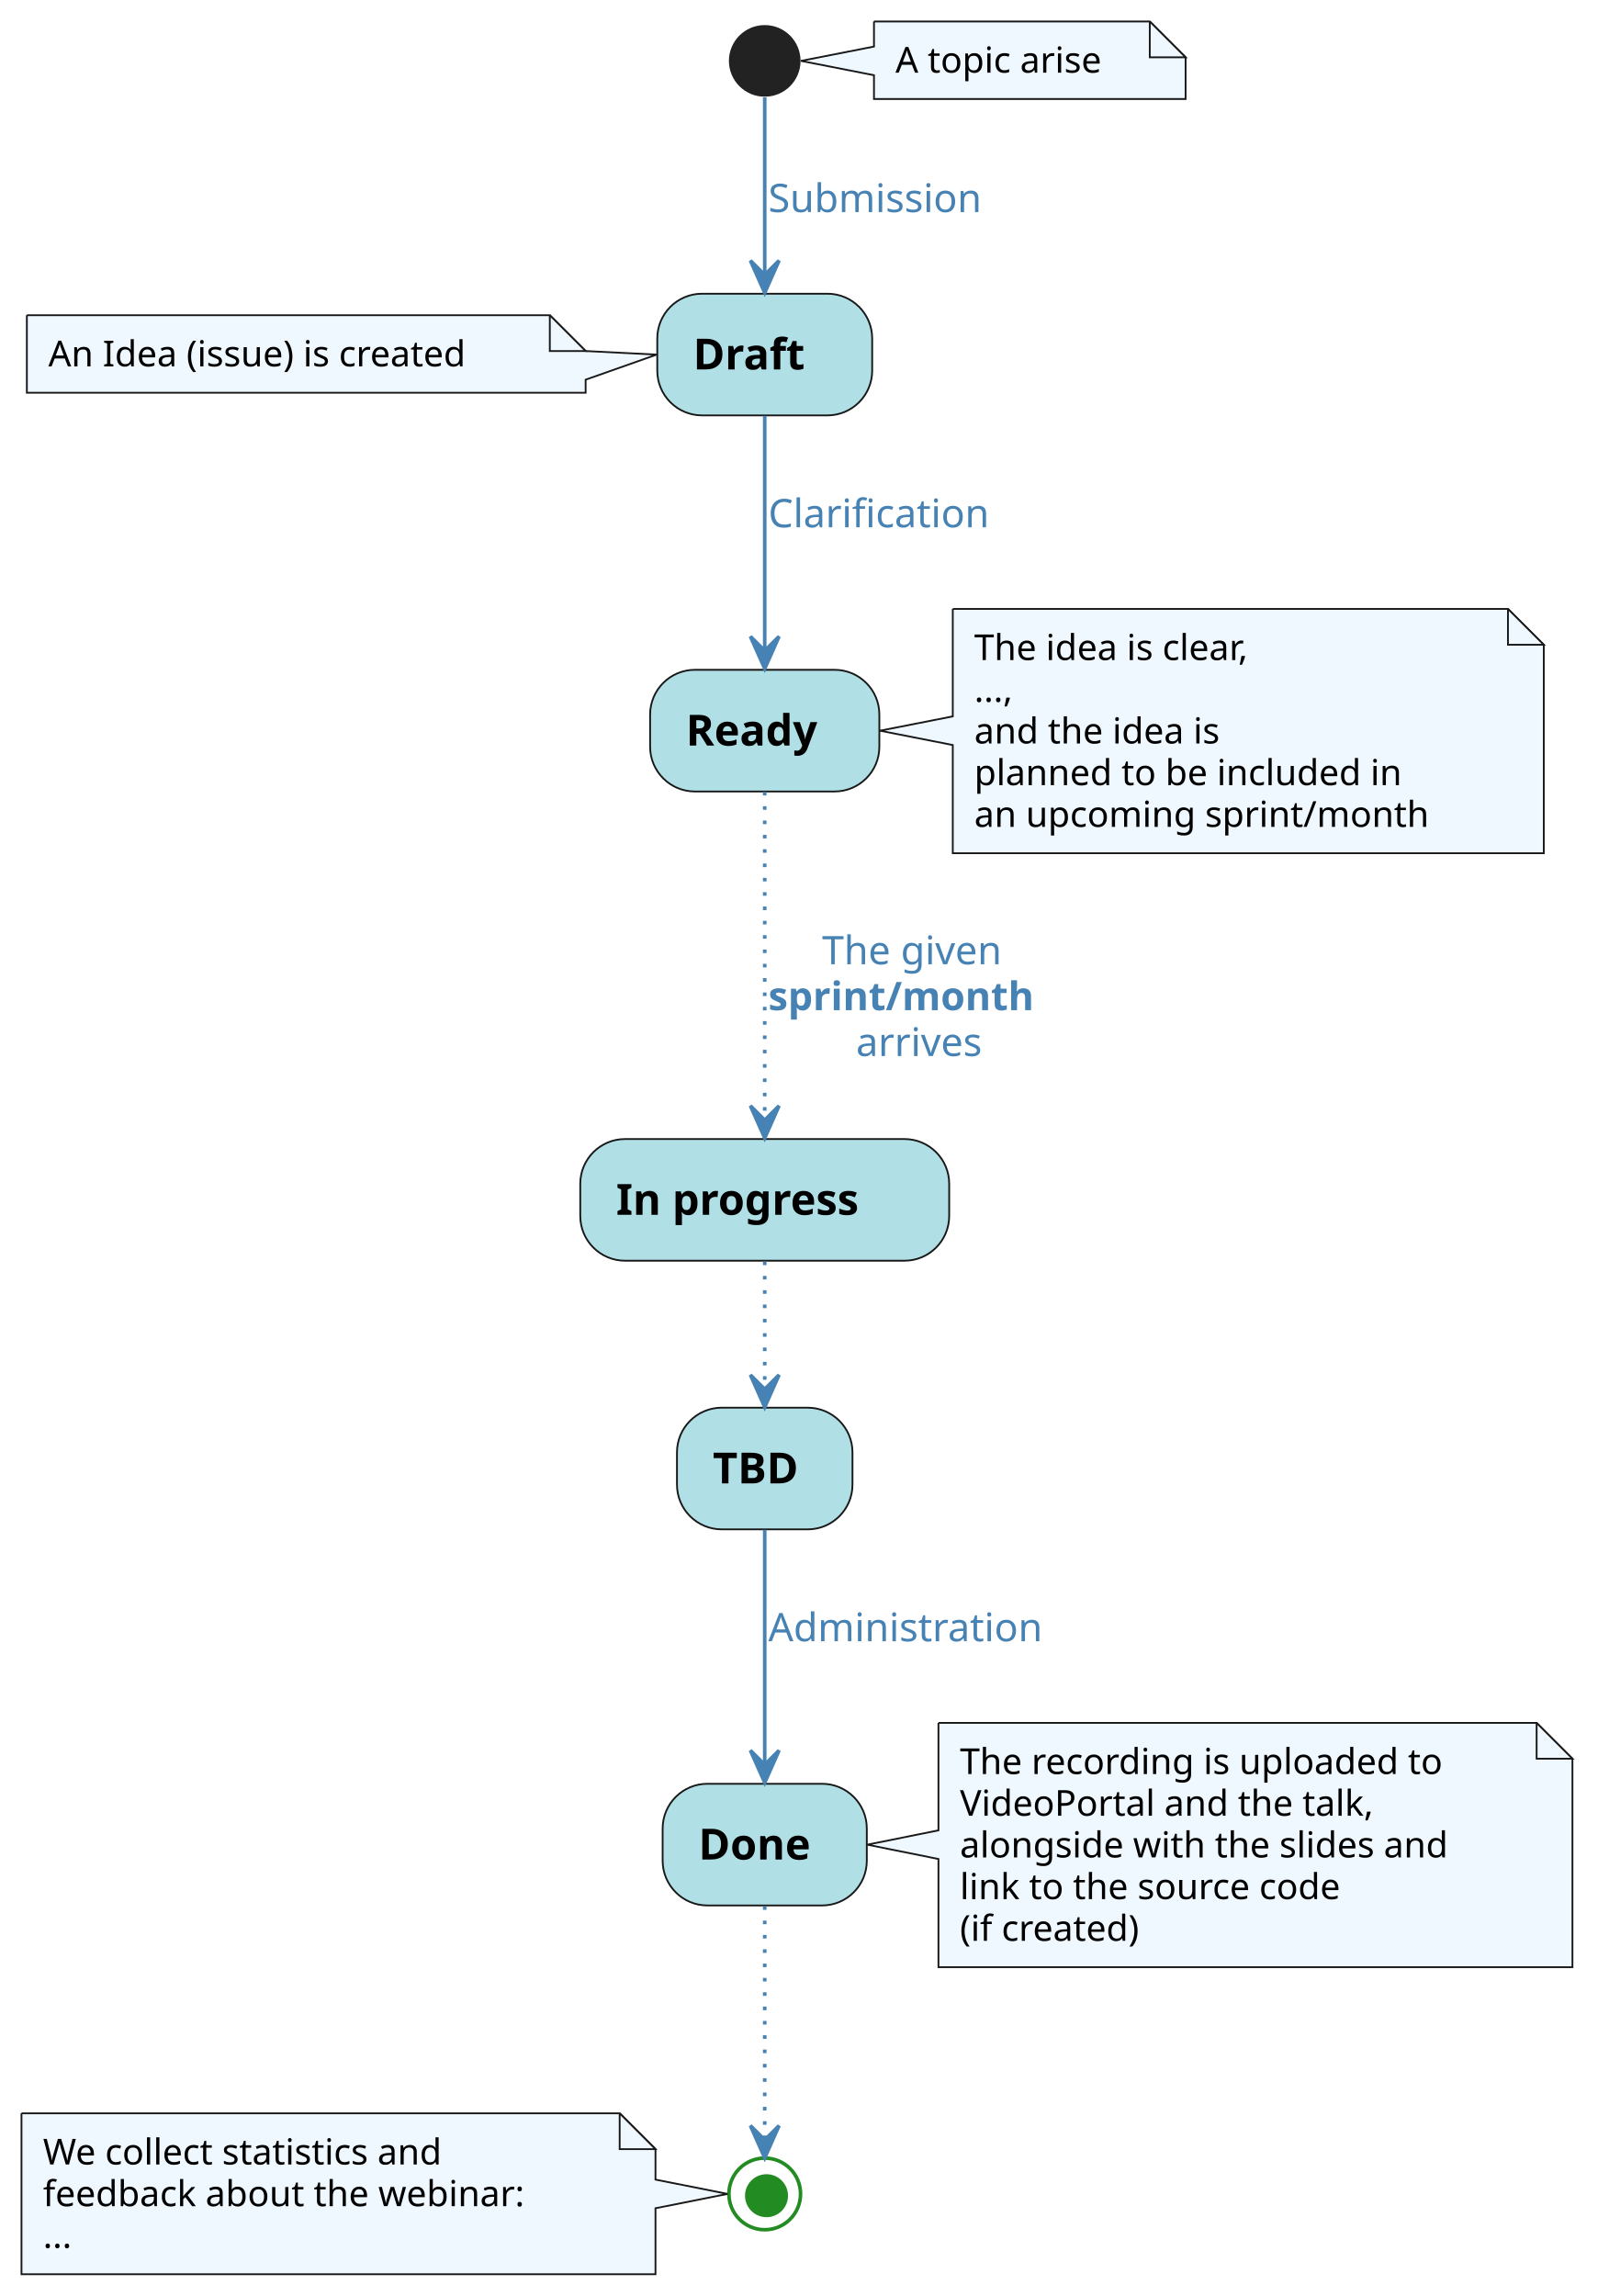
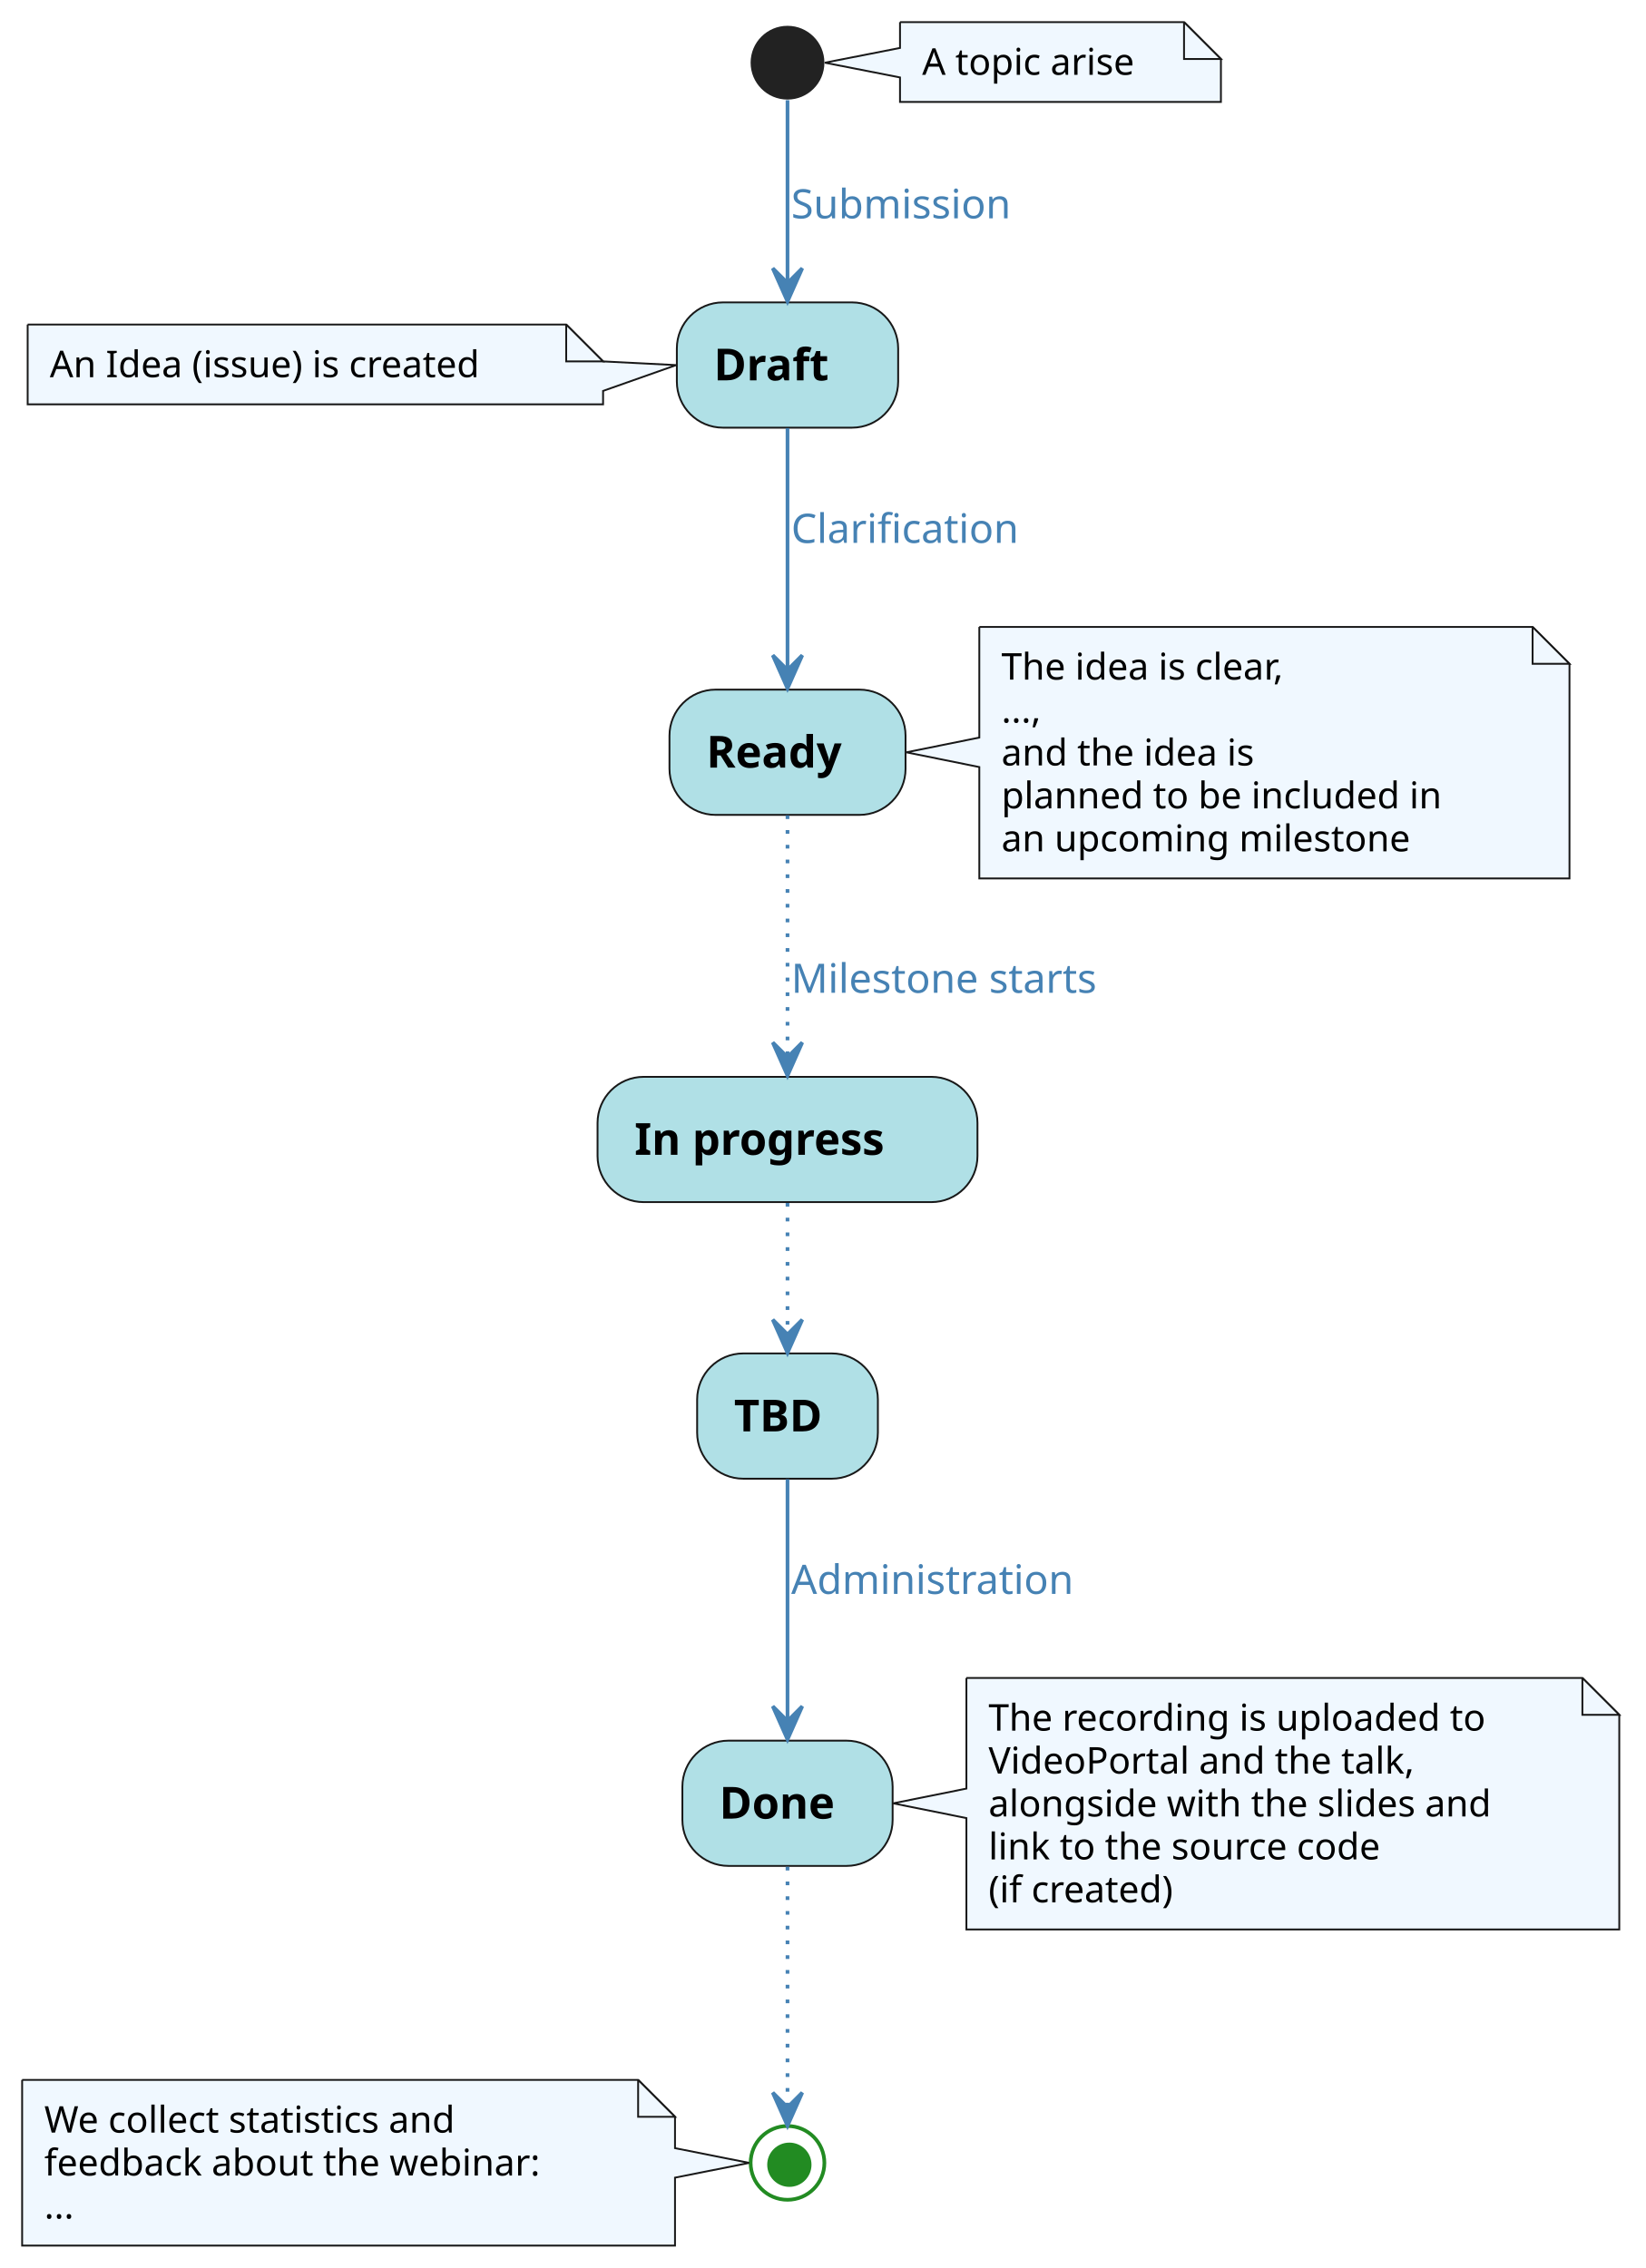
- <svg xmlns="http://www.w3.org/2000/svg" contentStyleType="text/css" height="641px" preserveAspectRatio="none" style="width:446px;height:641px;" version="1.1" viewBox="0 0 446 641" width="446px" zoomAndPan="magnify">
+ <svg xmlns="http://www.w3.org/2000/svg" contentStyleType="text/css" height="615px" preserveAspectRatio="none" style="width:446px;height:615px;" version="1.1" viewBox="0 0 446 615" width="446px" zoomAndPan="magnify">
  <defs />
  <g>
    <g id="elem_GMN2">
      <path d="M244,6 L244,13 L223.617,17 L244,21 L244,27.641 A0,0 0 0 0 244,27.641 L331,27.641 A0,0 0 0 0 331,27.641 L331,16 L321,6 L244,6 A0,0 0 0 0 244,6 " fill="#F0F8FF" style="stroke:#181818;stroke-width:0.5;" />
      <path d="M321,6 L321,16 L331,16 L321,6 " fill="#F0F8FF" style="stroke:#181818;stroke-width:0.5;" />
      <text fill="#000000" font-family="Ubuntu Light" font-size="10" lengthAdjust="spacing" textLength="66" x="250" y="20.282">A topic arise</text>
    </g>
    <ellipse cx="213.5" cy="17" fill="#222222" rx="10" ry="10" style="stroke:none;stroke-width:1.0;" />
    <rect fill="#B0E0E6" height="33.969" rx="12.5" ry="12.5" style="stroke:#181818;stroke-width:0.5;" width="60" x="183.5" y="82" />
    <text fill="#000000" font-family="Ubuntu Light" font-size="12" font-weight="bold" lengthAdjust="spacing" textLength="40" x="193.5" y="103.139">Draft</text>
    <g id="elem_GMN8">
      <path d="M7.5,88 L7.5,109.641 A0,0 0 0 0 7.5,109.641 L163.5,109.641 A0,0 0 0 0 163.5,109.641 L163.5,106 L183.336,99 L163.5,98 L163.5,98 L153.5,88 L7.5,88 A0,0 0 0 0 7.5,88 " fill="#F0F8FF" style="stroke:#181818;stroke-width:0.5;" />
      <path d="M153.5,88 L153.5,98 L163.5,98 L153.5,88 " fill="#F0F8FF" style="stroke:#181818;stroke-width:0.5;" />
      <text fill="#000000" font-family="Ubuntu Light" font-size="10" lengthAdjust="spacing" textLength="135" x="13.5" y="102.282">An Idea (issue) is created</text>
    </g>
    <rect fill="#B0E0E6" height="33.969" rx="12.5" ry="12.5" style="stroke:#181818;stroke-width:0.5;" width="64" x="181.5" y="187" />
    <text fill="#000000" font-family="Ubuntu Light" font-size="12" font-weight="bold" lengthAdjust="spacing" textLength="44" x="191.5" y="208.139">Ready</text>
    <g id="elem_GMN13">
-       <path d="M266,170 L266,200 L245.668,204 L266,208 L266,238.203 A0,0 0 0 0 266,238.203 L431,238.203 A0,0 0 0 0 431,238.203 L431,180 L421,170 L266,170 A0,0 0 0 0 266,170 " fill="#F0F8FF" style="stroke:#181818;stroke-width:0.5;" />
-       <path d="M421,170 L421,180 L431,180 L421,170 " fill="#F0F8FF" style="stroke:#181818;stroke-width:0.5;" />
-       <text fill="#000000" font-family="Ubuntu Light" font-size="10" lengthAdjust="spacing" textLength="92" x="272" y="184.282">The idea is clear,</text>
-       <text fill="#000000" font-family="Ubuntu Light" font-size="10" lengthAdjust="spacing" textLength="12" x="272" y="195.923">...,</text>
-       <text fill="#000000" font-family="Ubuntu Light" font-size="10" lengthAdjust="spacing" textLength="80" x="272" y="207.564">and the idea is</text>
-       <text fill="#000000" font-family="Ubuntu Light" font-size="10" lengthAdjust="spacing" textLength="139" x="272" y="219.204">planned to be included in</text>
-       <text fill="#000000" font-family="Ubuntu Light" font-size="10" lengthAdjust="spacing" textLength="144" x="272" y="230.845">an upcoming sprint/month</text>
+       <path d="M265.5,170 L265.5,200 L245.727,204 L265.5,208 L265.5,238.203 A0,0 0 0 0 265.5,238.203 L425.5,238.203 A0,0 0 0 0 425.5,238.203 L425.5,180 L415.5,170 L265.5,170 A0,0 0 0 0 265.5,170 " fill="#F0F8FF" style="stroke:#181818;stroke-width:0.5;" />
+       <path d="M415.5,170 L415.5,180 L425.5,180 L415.5,170 " fill="#F0F8FF" style="stroke:#181818;stroke-width:0.5;" />
+       <text fill="#000000" font-family="Ubuntu Light" font-size="10" lengthAdjust="spacing" textLength="92" x="271.5" y="184.282">The idea is clear,</text>
+       <text fill="#000000" font-family="Ubuntu Light" font-size="10" lengthAdjust="spacing" textLength="12" x="271.5" y="195.923">...,</text>
+       <text fill="#000000" font-family="Ubuntu Light" font-size="10" lengthAdjust="spacing" textLength="80" x="271.5" y="207.564">and the idea is</text>
+       <text fill="#000000" font-family="Ubuntu Light" font-size="10" lengthAdjust="spacing" textLength="139" x="271.5" y="219.204">planned to be included in</text>
+       <text fill="#000000" font-family="Ubuntu Light" font-size="10" lengthAdjust="spacing" textLength="129" x="271.5" y="230.845">an upcoming milestone</text>
    </g>
-     <rect fill="#B0E0E6" height="33.969" rx="12.5" ry="12.5" style="stroke:#181818;stroke-width:0.5;" width="103" x="162" y="318" />
-     <text fill="#000000" font-family="Ubuntu Light" font-size="12" font-weight="bold" lengthAdjust="spacing" textLength="83" x="172" y="339.139">In progress</text>
-     <rect fill="#B0E0E6" height="33.969" rx="12.5" ry="12.5" style="stroke:#181818;stroke-width:0.5;" width="49" x="189" y="393" />
-     <text fill="#000000" font-family="Ubuntu Light" font-size="12" font-weight="bold" lengthAdjust="spacing" textLength="29" x="199" y="414.139">TBD</text>
-     <rect fill="#B0E0E6" height="33.969" rx="12.5" ry="12.5" style="stroke:#181818;stroke-width:0.5;" width="57" x="185" y="498" />
-     <text fill="#000000" font-family="Ubuntu Light" font-size="12" font-weight="bold" lengthAdjust="spacing" textLength="37" x="195" y="519.139">Done</text>
+     <rect fill="#B0E0E6" height="33.969" rx="12.5" ry="12.5" style="stroke:#181818;stroke-width:0.5;" width="103" x="162" y="292" />
+     <text fill="#000000" font-family="Ubuntu Light" font-size="12" font-weight="bold" lengthAdjust="spacing" textLength="83" x="172" y="313.139">In progress</text>
+     <rect fill="#B0E0E6" height="33.969" rx="12.5" ry="12.5" style="stroke:#181818;stroke-width:0.5;" width="49" x="189" y="367" />
+     <text fill="#000000" font-family="Ubuntu Light" font-size="12" font-weight="bold" lengthAdjust="spacing" textLength="29" x="199" y="388.139">TBD</text>
+     <rect fill="#B0E0E6" height="33.969" rx="12.5" ry="12.5" style="stroke:#181818;stroke-width:0.5;" width="57" x="185" y="472" />
+     <text fill="#000000" font-family="Ubuntu Light" font-size="12" font-weight="bold" lengthAdjust="spacing" textLength="37" x="195" y="493.139">Done</text>
    <g id="elem_GMN22">
-       <path d="M262,481 L262,511 L242.131,515 L262,519 L262,549.203 A0,0 0 0 0 262,549.203 L439,549.203 A0,0 0 0 0 439,549.203 L439,491 L429,481 L262,481 A0,0 0 0 0 262,481 " fill="#F0F8FF" style="stroke:#181818;stroke-width:0.5;" />
-       <path d="M429,481 L429,491 L439,491 L429,481 " fill="#F0F8FF" style="stroke:#181818;stroke-width:0.5;" />
-       <text fill="#000000" font-family="Ubuntu Light" font-size="10" lengthAdjust="spacing" textLength="156" x="268" y="495.282">The recording is uploaded to</text>
-       <text fill="#000000" font-family="Ubuntu Light" font-size="10" lengthAdjust="spacing" textLength="133" x="268" y="506.923">VideoPortal and the talk,</text>
-       <text fill="#000000" font-family="Ubuntu Light" font-size="10" lengthAdjust="spacing" textLength="156" x="268" y="518.563">alongside with the slides and</text>
-       <text fill="#000000" font-family="Ubuntu Light" font-size="10" lengthAdjust="spacing" textLength="123" x="268" y="530.204">link to the source code</text>
-       <text fill="#000000" font-family="Ubuntu Light" font-size="10" lengthAdjust="spacing" textLength="60" x="268" y="541.845">(if created)</text>
+       <path d="M262,455 L262,485 L242.131,489 L262,493 L262,523.203 A0,0 0 0 0 262,523.203 L439,523.203 A0,0 0 0 0 439,523.203 L439,465 L429,455 L262,455 A0,0 0 0 0 262,455 " fill="#F0F8FF" style="stroke:#181818;stroke-width:0.5;" />
+       <path d="M429,455 L429,465 L439,465 L429,455 " fill="#F0F8FF" style="stroke:#181818;stroke-width:0.5;" />
+       <text fill="#000000" font-family="Ubuntu Light" font-size="10" lengthAdjust="spacing" textLength="156" x="268" y="469.282">The recording is uploaded to</text>
+       <text fill="#000000" font-family="Ubuntu Light" font-size="10" lengthAdjust="spacing" textLength="133" x="268" y="480.923">VideoPortal and the talk,</text>
+       <text fill="#000000" font-family="Ubuntu Light" font-size="10" lengthAdjust="spacing" textLength="156" x="268" y="492.563">alongside with the slides and</text>
+       <text fill="#000000" font-family="Ubuntu Light" font-size="10" lengthAdjust="spacing" textLength="123" x="268" y="504.204">link to the source code</text>
+       <text fill="#000000" font-family="Ubuntu Light" font-size="10" lengthAdjust="spacing" textLength="60" x="268" y="515.845">(if created)</text>
    </g>
-     <ellipse cx="213.5" cy="612.5" fill="none" rx="10" ry="10" style="stroke:#228B22;stroke-width:1.0;" />
-     <ellipse cx="214" cy="613" fill="#228B22" rx="6" ry="6" style="stroke:none;stroke-width:1.0;" />
+     <ellipse cx="213.5" cy="586.5" fill="none" rx="10" ry="10" style="stroke:#228B22;stroke-width:1.0;" />
+     <ellipse cx="214" cy="587" fill="#228B22" rx="6" ry="6" style="stroke:none;stroke-width:1.0;" />
    <g id="elem_GMN27">
-       <path d="M6,590 L6,634.922 A0,0 0 0 0 6,634.922 L183,634.922 A0,0 0 0 0 183,634.922 L183,616.5 L203.114,612.5 L183,608.5 L183,600 L173,590 L6,590 A0,0 0 0 0 6,590 " fill="#F0F8FF" style="stroke:#181818;stroke-width:0.5;" />
-       <path d="M173,590 L173,600 L183,600 L173,590 " fill="#F0F8FF" style="stroke:#181818;stroke-width:0.5;" />
-       <text fill="#000000" font-family="Ubuntu Light" font-size="10" lengthAdjust="spacing" textLength="129" x="12" y="604.282">We collect statistics and</text>
-       <text fill="#000000" font-family="Ubuntu Light" font-size="10" lengthAdjust="spacing" textLength="156" x="12" y="615.923">feedback about the webinar:</text>
-       <text fill="#000000" font-family="Ubuntu Light" font-size="10" lengthAdjust="spacing" textLength="9" x="12" y="627.563">...</text>
+       <path d="M6,564 L6,608.922 A0,0 0 0 0 6,608.922 L183,608.922 A0,0 0 0 0 183,608.922 L183,590.5 L203.114,586.5 L183,582.5 L183,574 L173,564 L6,564 A0,0 0 0 0 6,564 " fill="#F0F8FF" style="stroke:#181818;stroke-width:0.5;" />
+       <path d="M173,564 L173,574 L183,574 L173,564 " fill="#F0F8FF" style="stroke:#181818;stroke-width:0.5;" />
+       <text fill="#000000" font-family="Ubuntu Light" font-size="10" lengthAdjust="spacing" textLength="129" x="12" y="578.282">We collect statistics and</text>
+       <text fill="#000000" font-family="Ubuntu Light" font-size="10" lengthAdjust="spacing" textLength="156" x="12" y="589.923">feedback about the webinar:</text>
+       <text fill="#000000" font-family="Ubuntu Light" font-size="10" lengthAdjust="spacing" textLength="9" x="12" y="601.563">...</text>
    </g>
    <g id="link_start_Draft">
      <path d="M213.5,27.177 C213.5,39.124 213.5,60.379 213.5,76.496 " fill="none" id="start-to-Draft" style="stroke:#4682B4;stroke-width:1.0;" />
      <polygon fill="#4682B4" points="213.5,81.745,217.5,72.745,213.5,76.745,209.5,72.745,213.5,81.745" style="stroke:#4682B4;stroke-width:1.0;" />
      <text fill="#4682B4" font-family="Ubuntu Light" font-size="11" lengthAdjust="spacing" textLength="65" x="214.5" y="59.21">Submission</text>
    </g>
    <g id="link_Draft_Ready">
      <path d="M213.5,116.094 C213.5,133.678 213.5,161.935 213.5,181.429 " fill="none" id="Draft-to-Ready" style="stroke:#4682B4;stroke-width:1.0;" />
      <polygon fill="#4682B4" points="213.5,186.679,217.5,177.679,213.5,181.679,209.5,177.679,213.5,186.679" style="stroke:#4682B4;stroke-width:1.0;" />
      <text fill="#4682B4" font-family="Ubuntu Light" font-size="11" lengthAdjust="spacing" textLength="66" x="214.5" y="147.21">Clarification</text>
    </g>
    <g id="link_Ready_In progress">
-       <path d="M213.5,221.077 C213.5,244.155 213.5,286.724 213.5,312.49 " fill="none" id="Ready-to-In progress" style="stroke:#4682B4;stroke-width:1.0;stroke-dasharray:1.0,3.0;" />
-       <polygon fill="#4682B4" points="213.5,317.72,217.5,308.72,213.5,312.72,209.5,308.72,213.5,317.72" style="stroke:#4682B4;stroke-width:1.0;" />
-       <text fill="#4682B4" font-family="Ubuntu Light" font-size="11" lengthAdjust="spacing" textLength="58" x="229.5" y="269.21">The given</text>
-       <text fill="#4682B4" font-family="Ubuntu Light" font-size="11" font-weight="bold" lengthAdjust="spacing" textLength="88" x="214.5" y="282.015">sprint/month</text>
-       <text fill="#4682B4" font-family="Ubuntu Light" font-size="11" lengthAdjust="spacing" textLength="39" x="239" y="294.82">arrives</text>
+       <path d="M213.5,221.094 C213.5,238.678 213.5,266.935 213.5,286.429 " fill="none" id="Ready-to-In progress" style="stroke:#4682B4;stroke-width:1.0;stroke-dasharray:1.0,3.0;" />
+       <polygon fill="#4682B4" points="213.5,291.679,217.5,282.679,213.5,286.679,209.5,282.679,213.5,291.679" style="stroke:#4682B4;stroke-width:1.0;" />
+       <text fill="#4682B4" font-family="Ubuntu Light" font-size="11" lengthAdjust="spacing" textLength="90" x="214.5" y="269.21">Milestone starts</text>
    </g>
    <g id="link_In progress_TBD">
-       <path d="M213.5,352.201 C213.5,362.692 213.5,376.463 213.5,387.818 " fill="none" id="In progress-to-TBD" style="stroke:#4682B4;stroke-width:1.0;stroke-dasharray:1.0,3.0;" />
-       <polygon fill="#4682B4" points="213.5,392.844,217.5,383.844,213.5,387.844,209.5,383.844,213.5,392.844" style="stroke:#4682B4;stroke-width:1.0;" />
+       <path d="M213.5,326.201 C213.5,336.692 213.5,350.463 213.5,361.818 " fill="none" id="In progress-to-TBD" style="stroke:#4682B4;stroke-width:1.0;stroke-dasharray:1.0,3.0;" />
+       <polygon fill="#4682B4" points="213.5,366.844,217.5,357.844,213.5,361.844,209.5,357.844,213.5,366.844" style="stroke:#4682B4;stroke-width:1.0;" />
    </g>
    <g id="link_TBD_Done">
-       <path d="M213.5,427.094 C213.5,444.678 213.5,472.935 213.5,492.429 " fill="none" id="TBD-to-Done" style="stroke:#4682B4;stroke-width:1.0;" />
-       <polygon fill="#4682B4" points="213.5,497.679,217.5,488.679,213.5,492.679,209.5,488.679,213.5,497.679" style="stroke:#4682B4;stroke-width:1.0;" />
-       <text fill="#4682B4" font-family="Ubuntu Light" font-size="11" lengthAdjust="spacing" textLength="81" x="214.5" y="458.21">Administration</text>
+       <path d="M213.5,401.094 C213.5,418.678 213.5,446.935 213.5,466.429 " fill="none" id="TBD-to-Done" style="stroke:#4682B4;stroke-width:1.0;" />
+       <polygon fill="#4682B4" points="213.5,471.679,217.5,462.679,213.5,466.679,209.5,462.679,213.5,471.679" style="stroke:#4682B4;stroke-width:1.0;" />
+       <text fill="#4682B4" font-family="Ubuntu Light" font-size="11" lengthAdjust="spacing" textLength="81" x="214.5" y="432.21">Administration</text>
    </g>
    <g id="link_Done_end">
-       <path d="M213.5,532.2 C213.5,550.369 213.5,579.567 213.5,597.007 " fill="none" id="Done-to-end" style="stroke:#4682B4;stroke-width:1.0;stroke-dasharray:1.0,3.0;" />
-       <polygon fill="#4682B4" points="213.5,602.438,217.5,593.438,213.5,597.438,209.5,593.438,213.5,602.438" style="stroke:#4682B4;stroke-width:1.0;" />
+       <path d="M213.5,506.2 C213.5,524.369 213.5,553.567 213.5,571.007 " fill="none" id="Done-to-end" style="stroke:#4682B4;stroke-width:1.0;stroke-dasharray:1.0,3.0;" />
+       <polygon fill="#4682B4" points="213.5,576.438,217.5,567.438,213.5,571.438,209.5,567.438,213.5,576.438" style="stroke:#4682B4;stroke-width:1.0;" />
    </g>
  </g>
</svg>
